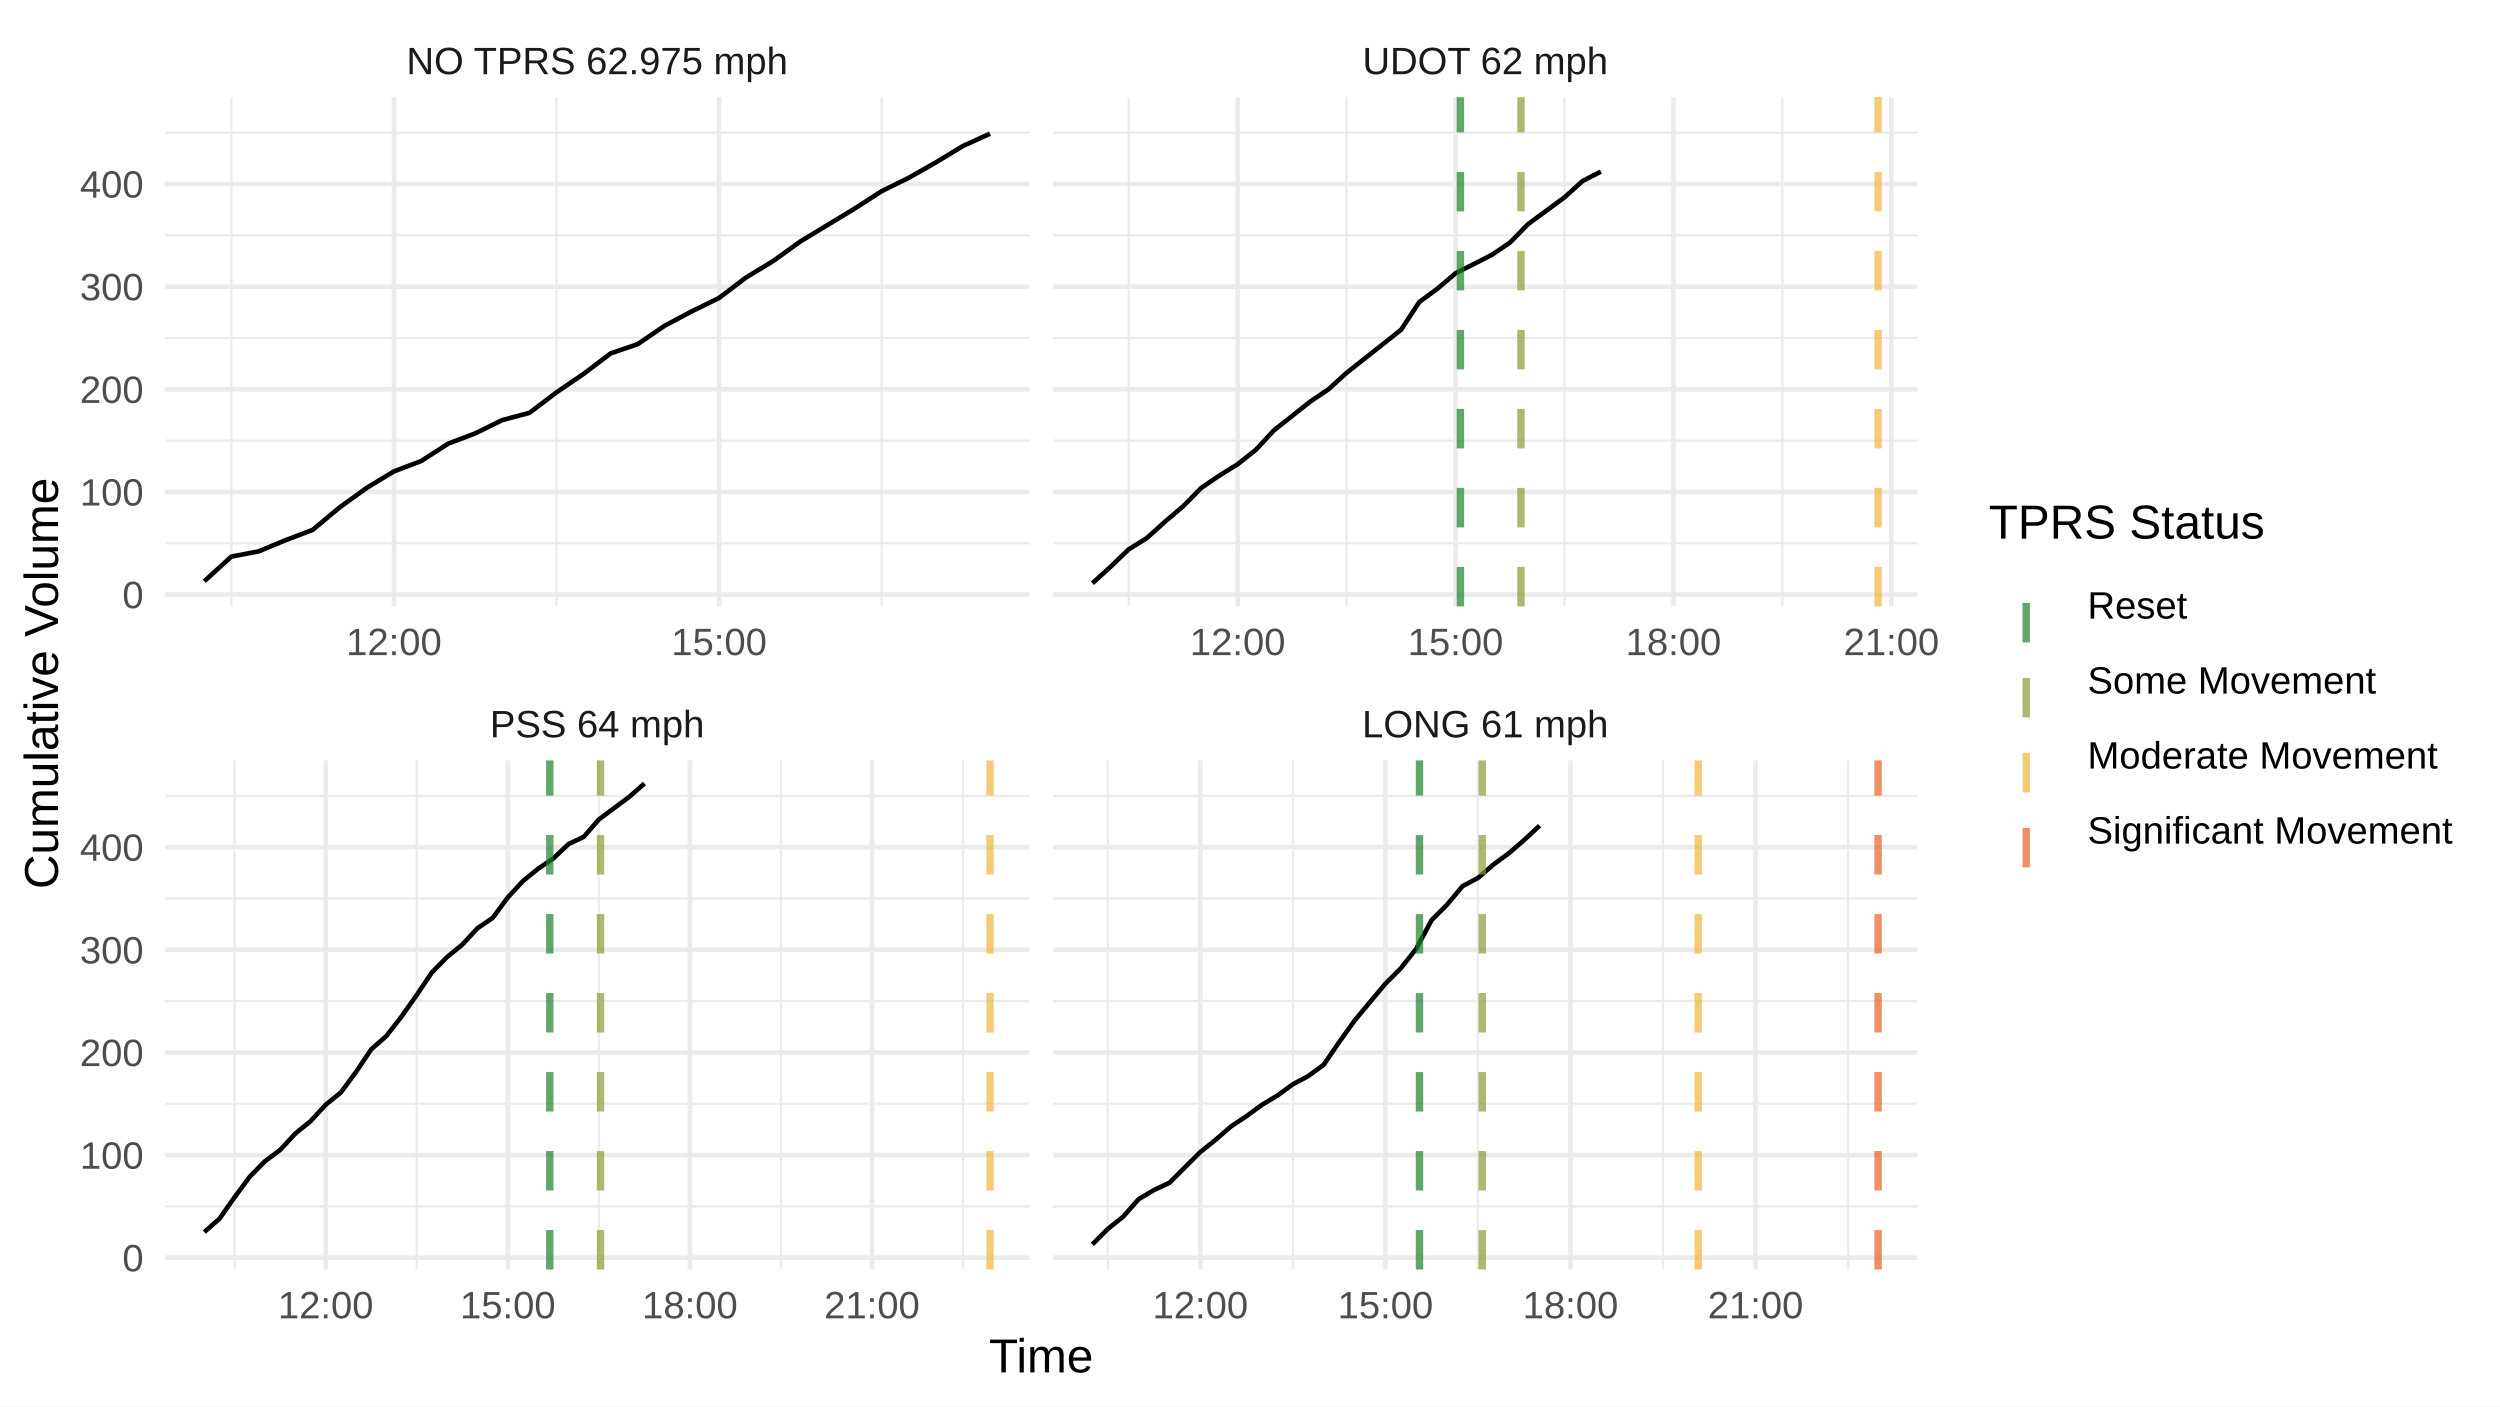
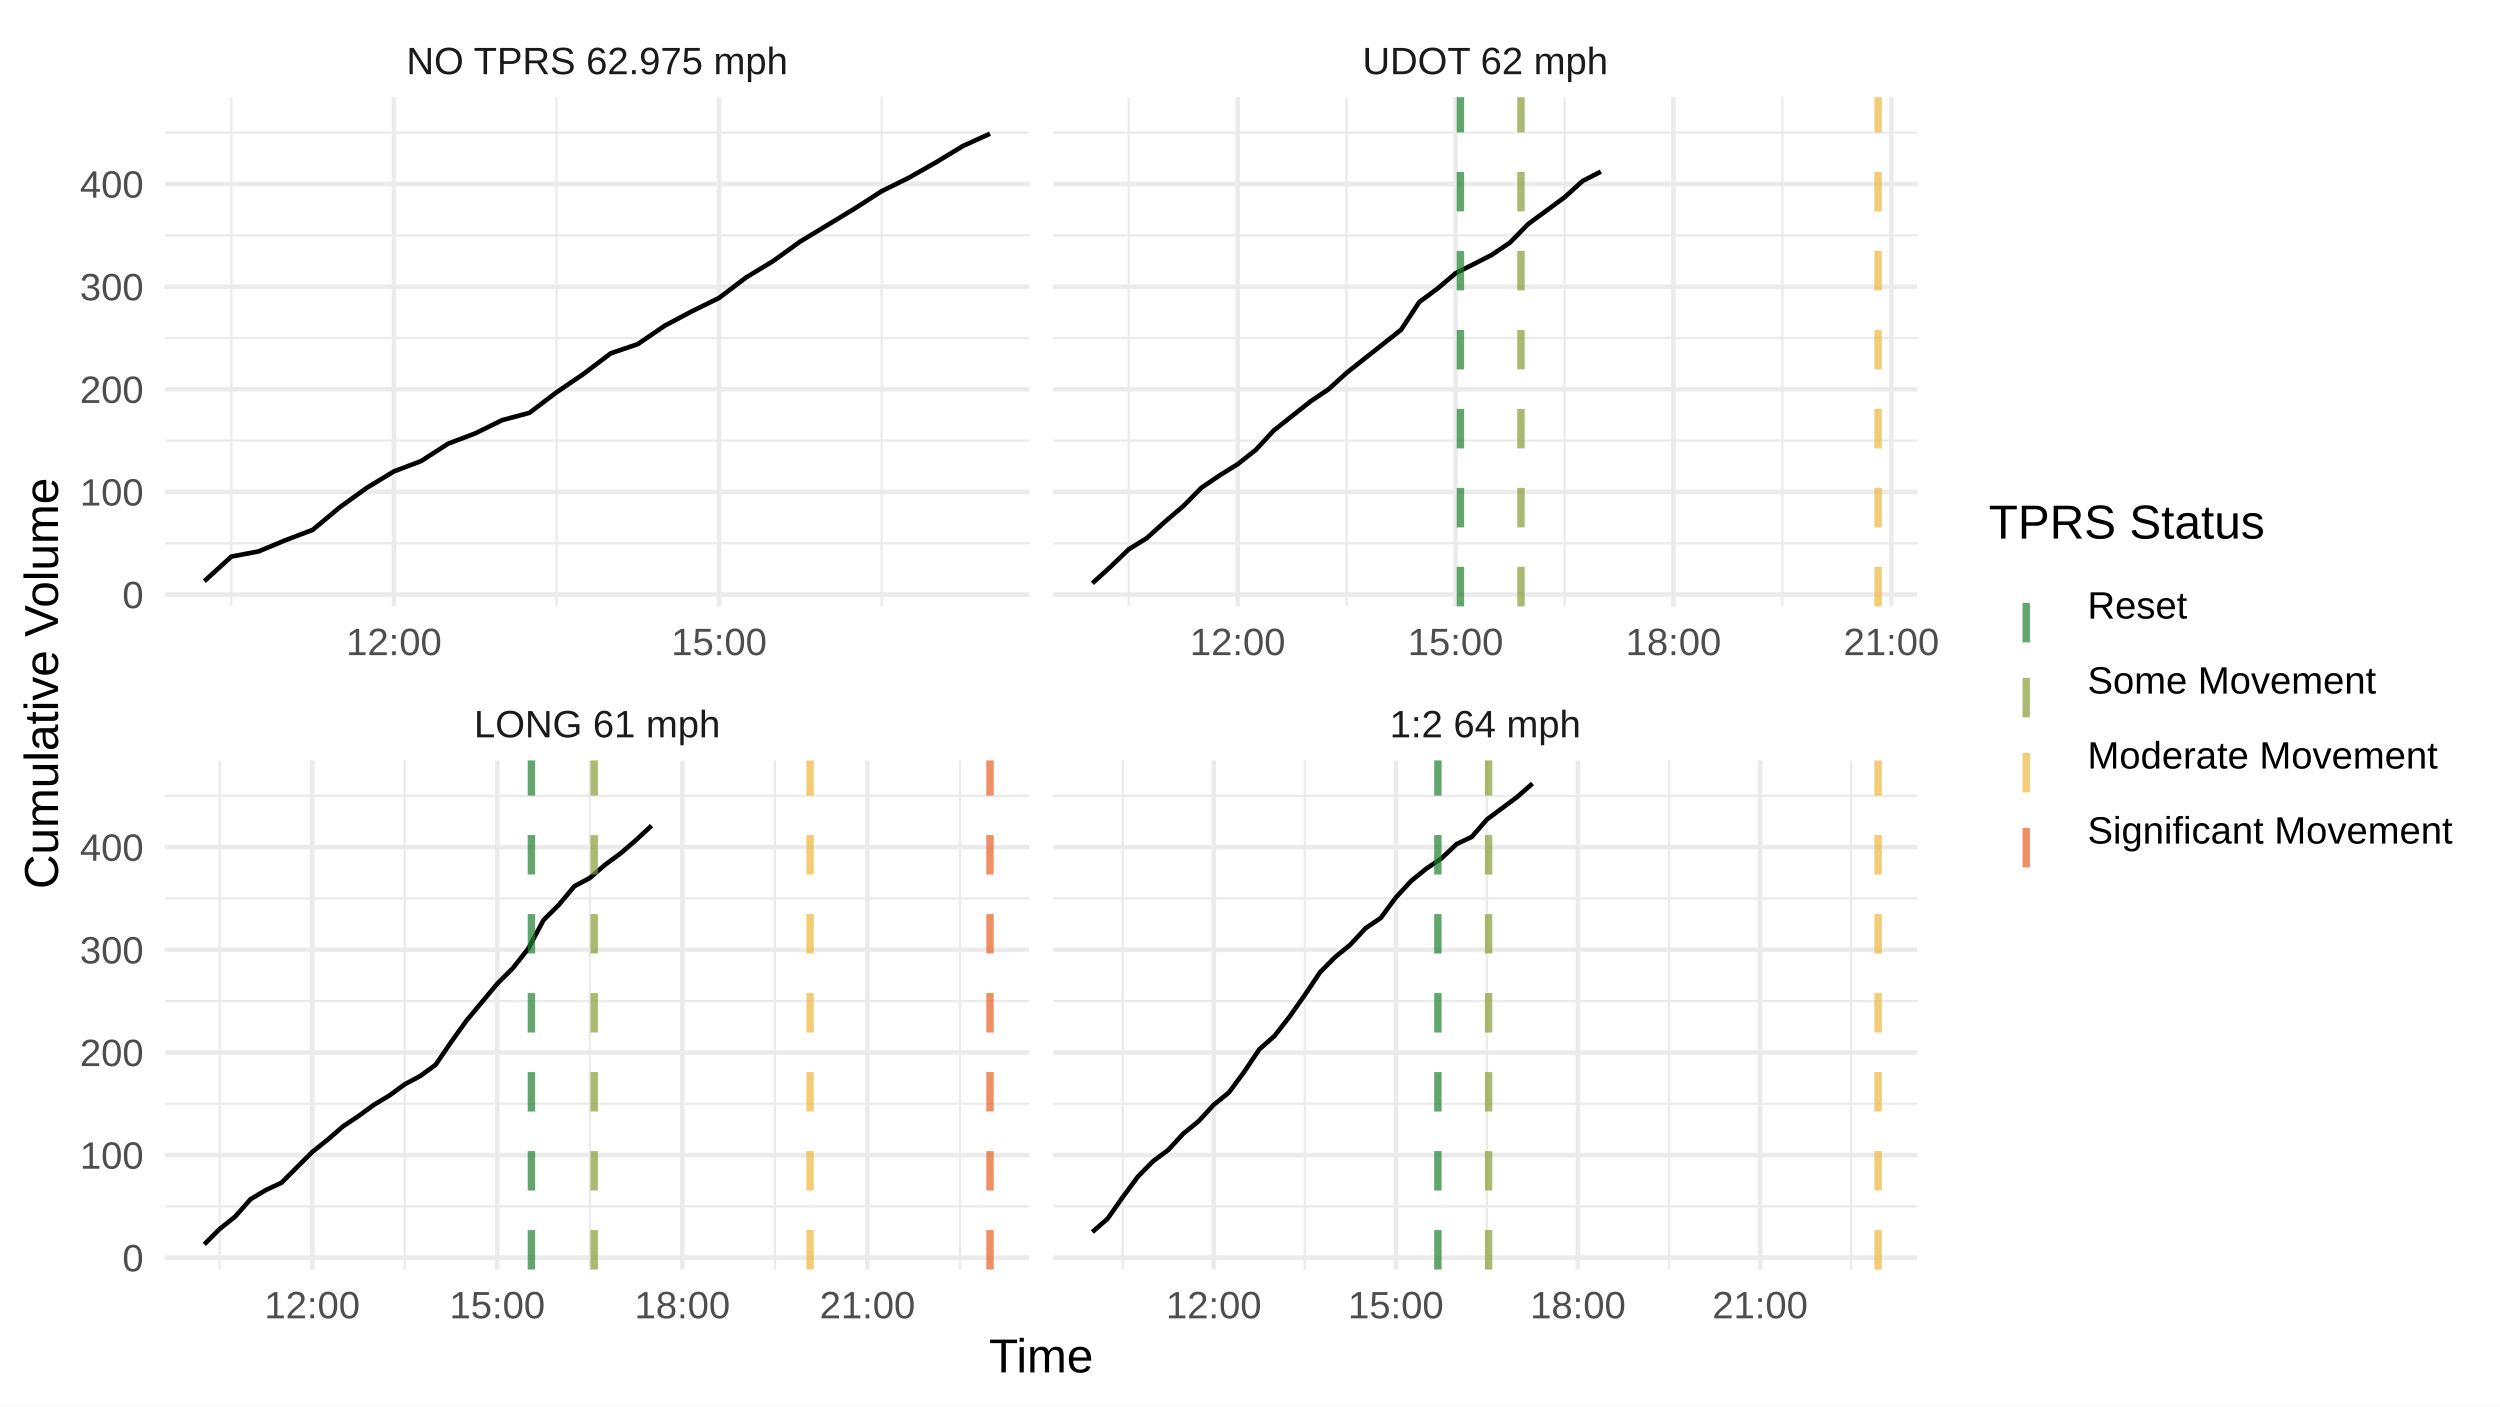
<svg xmlns="http://www.w3.org/2000/svg" width="576.00pt" height="324.00pt" viewBox="0 0 576.00 324.00">
  <g class="svglite">
    <defs>
      <style type="text/css">
    .svglite line, .svglite polyline, .svglite polygon, .svglite path, .svglite rect, .svglite circle {
      fill: none;
      stroke: #000000;
      stroke-linecap: round;
      stroke-linejoin: round;
      stroke-miterlimit: 10.00;
    }
    .svglite text {
      white-space: pre;
    }
    .svglite g.glyphgroup path {
      fill: inherit;
      stroke: none;
    }
  </style>
    </defs>
    <rect width="100%" height="100%" style="stroke: none; fill: #FFFFFF;" />
    <defs>
      <clipPath id="cpMC4wMHw1NzYuMDB8MC4wMHwzMjQuMDA=">
        <rect x="0.00" y="0.00" width="576.00" height="324.00" />
      </clipPath>
    </defs>
    <g clip-path="url(#cpMC4wMHw1NzYuMDB8MC4wMHwzMjQuMDA=)">
      <rect x="0.00" y="0" width="576.00" height="324.00" style="stroke-width: 1.07; stroke: none; fill: #FFFFFF;" />
    </g>
    <defs>
      <clipPath id="cpMzguMDJ8MjM3LjE1fDIyLjQwfDEzOS43MQ==">
        <rect x="38.02" y="22.40" width="199.13" height="117.31" />
      </clipPath>
    </defs>
    <g clip-path="url(#cpMzguMDJ8MjM3LjE1fDIyLjQwfDEzOS43MQ==)">
      <polyline points="38.02,125.16 237.15,125.16 " style="stroke-width: 0.53; stroke: #EBEBEB; stroke-linecap: butt;" />
      <polyline points="38.02,101.51 237.15,101.51 " style="stroke-width: 0.53; stroke: #EBEBEB; stroke-linecap: butt;" />
      <polyline points="38.02,77.86 237.15,77.86 " style="stroke-width: 0.53; stroke: #EBEBEB; stroke-linecap: butt;" />
      <polyline points="38.02,54.21 237.15,54.21 " style="stroke-width: 0.53; stroke: #EBEBEB; stroke-linecap: butt;" />
      <polyline points="38.02,30.57 237.15,30.57 " style="stroke-width: 0.53; stroke: #EBEBEB; stroke-linecap: butt;" />
      <polyline points="53.31,139.71 53.31,22.40 " style="stroke-width: 0.53; stroke: #EBEBEB; stroke-linecap: butt;" />
      <polyline points="128.22,139.71 128.22,22.40 " style="stroke-width: 0.53; stroke: #EBEBEB; stroke-linecap: butt;" />
      <polyline points="203.13,139.71 203.13,22.40 " style="stroke-width: 0.53; stroke: #EBEBEB; stroke-linecap: butt;" />
      <polyline points="38.02,136.98 237.15,136.98 " style="stroke-width: 1.07; stroke: #EBEBEB; stroke-linecap: butt;" />
      <polyline points="38.02,113.33 237.15,113.33 " style="stroke-width: 1.07; stroke: #EBEBEB; stroke-linecap: butt;" />
      <polyline points="38.02,89.69 237.15,89.69 " style="stroke-width: 1.07; stroke: #EBEBEB; stroke-linecap: butt;" />
      <polyline points="38.02,66.04 237.15,66.04 " style="stroke-width: 1.07; stroke: #EBEBEB; stroke-linecap: butt;" />
      <polyline points="38.02,42.39 237.15,42.39 " style="stroke-width: 1.07; stroke: #EBEBEB; stroke-linecap: butt;" />
      <polyline points="90.77,139.71 90.77,22.40 " style="stroke-width: 1.07; stroke: #EBEBEB; stroke-linecap: butt;" />
      <polyline points="165.68,139.71 165.68,22.40 " style="stroke-width: 1.07; stroke: #EBEBEB; stroke-linecap: butt;" />
      <polyline points="47.07,133.91 53.31,128.23 59.55,127.05 65.80,124.45 72.04,122.08 78.28,116.88 84.52,112.39 90.77,108.60 97.01,106.24 103.25,102.22 109.49,99.85 115.74,96.78 121.98,95.12 128.22,90.39 134.46,86.14 140.71,81.41 146.95,79.28 153.19,75.02 159.43,71.71 165.68,68.64 171.92,63.91 178.16,60.13 184.40,55.63 190.65,51.85 196.89,48.07 203.13,44.05 209.37,40.97 215.62,37.42 221.86,33.64 228.10,30.80 " style="stroke-width: 1.07; stroke-linecap: butt;" />
    </g>
    <g clip-path="url(#cpMC4wMHw1NzYuMDB8MC4wMHwzMjQuMDA=)">
</g>
    <defs>
      <clipPath id="cpMzguMDJ8MjM3LjE1fDE3NS4xOXwyOTIuNTA=">
        <rect x="38.02" y="175.19" width="199.13" height="117.31" />
      </clipPath>
    </defs>
    <g clip-path="url(#cpMzguMDJ8MjM3LjE1fDE3NS4xOXwyOTIuNTA=)">
      <polyline points="38.02,277.95 237.15,277.95 " style="stroke-width: 0.53; stroke: #EBEBEB; stroke-linecap: butt;" />
      <polyline points="38.02,254.30 237.15,254.30 " style="stroke-width: 0.53; stroke: #EBEBEB; stroke-linecap: butt;" />
      <polyline points="38.02,230.65 237.15,230.65 " style="stroke-width: 0.53; stroke: #EBEBEB; stroke-linecap: butt;" />
      <polyline points="38.02,207.01 237.15,207.01 " style="stroke-width: 0.53; stroke: #EBEBEB; stroke-linecap: butt;" />
      <polyline points="38.02,183.36 237.15,183.36 " style="stroke-width: 0.53; stroke: #EBEBEB; stroke-linecap: butt;" />
-       <polyline points="54.06,292.50 54.06,175.19 " style="stroke-width: 0.53; stroke: #EBEBEB; stroke-linecap: butt;" />
-       <polyline points="96.02,292.50 96.02,175.19 " style="stroke-width: 0.53; stroke: #EBEBEB; stroke-linecap: butt;" />
-       <polyline points="137.98,292.50 137.98,175.19 " style="stroke-width: 0.53; stroke: #EBEBEB; stroke-linecap: butt;" />
-       <polyline points="179.93,292.50 179.93,175.19 " style="stroke-width: 0.53; stroke: #EBEBEB; stroke-linecap: butt;" />
-       <polyline points="221.89,292.50 221.89,175.19 " style="stroke-width: 0.53; stroke: #EBEBEB; stroke-linecap: butt;" />
+       <polyline points="50.62,292.50 50.62,175.19 " style="stroke-width: 0.53; stroke: #EBEBEB; stroke-linecap: butt;" />
+       <polyline points="93.26,292.50 93.26,175.19 " style="stroke-width: 0.53; stroke: #EBEBEB; stroke-linecap: butt;" />
+       <polyline points="135.90,292.50 135.90,175.19 " style="stroke-width: 0.53; stroke: #EBEBEB; stroke-linecap: butt;" />
+       <polyline points="178.54,292.50 178.54,175.19 " style="stroke-width: 0.53; stroke: #EBEBEB; stroke-linecap: butt;" />
+       <polyline points="221.18,292.50 221.18,175.19 " style="stroke-width: 0.53; stroke: #EBEBEB; stroke-linecap: butt;" />
      <polyline points="38.02,289.77 237.15,289.77 " style="stroke-width: 1.07; stroke: #EBEBEB; stroke-linecap: butt;" />
      <polyline points="38.02,266.13 237.15,266.13 " style="stroke-width: 1.07; stroke: #EBEBEB; stroke-linecap: butt;" />
      <polyline points="38.02,242.48 237.15,242.48 " style="stroke-width: 1.07; stroke: #EBEBEB; stroke-linecap: butt;" />
      <polyline points="38.02,218.83 237.15,218.83 " style="stroke-width: 1.07; stroke: #EBEBEB; stroke-linecap: butt;" />
      <polyline points="38.02,195.18 237.15,195.18 " style="stroke-width: 1.07; stroke: #EBEBEB; stroke-linecap: butt;" />
-       <polyline points="75.04,292.50 75.04,175.19 " style="stroke-width: 1.07; stroke: #EBEBEB; stroke-linecap: butt;" />
-       <polyline points="117.00,292.50 117.00,175.19 " style="stroke-width: 1.07; stroke: #EBEBEB; stroke-linecap: butt;" />
-       <polyline points="158.96,292.50 158.96,175.19 " style="stroke-width: 1.07; stroke: #EBEBEB; stroke-linecap: butt;" />
-       <polyline points="200.91,292.50 200.91,175.19 " style="stroke-width: 1.07; stroke: #EBEBEB; stroke-linecap: butt;" />
-       <polyline points="47.07,283.86 50.57,280.79 54.06,275.82 57.56,271.09 61.06,267.54 64.55,264.94 68.05,261.16 71.54,258.32 75.04,254.54 78.54,251.70 82.03,246.97 85.53,241.77 89.03,238.69 92.52,234.20 96.02,229.24 99.52,224.03 103.01,220.49 106.51,217.65 110.01,213.86 113.50,211.50 117.00,206.77 120.49,202.99 123.99,200.15 127.49,197.78 130.98,194.47 134.48,192.82 137.98,188.80 141.47,186.20 144.97,183.60 148.47,180.52 " style="stroke-width: 1.07; stroke-linecap: butt;" />
-       <line x1="126.67" y1="292.50" x2="126.67" y2="175.19" style="stroke-width: 1.71; stroke: #1E822F; stroke-opacity: 0.70; stroke-dasharray: 9.10,9.10; stroke-linecap: butt;" />
-       <line x1="138.36" y1="292.50" x2="138.36" y2="175.19" style="stroke-width: 1.71; stroke: #879D35; stroke-opacity: 0.70; stroke-dasharray: 9.10,9.10; stroke-linecap: butt;" />
-       <line x1="228.10" y1="292.50" x2="228.10" y2="175.19" style="stroke-width: 1.71; stroke: #F0B73B; stroke-opacity: 0.70; stroke-dasharray: 9.10,9.10; stroke-linecap: butt;" />
+       <polyline points="71.94,292.50 71.94,175.19 " style="stroke-width: 1.07; stroke: #EBEBEB; stroke-linecap: butt;" />
+       <polyline points="114.58,292.50 114.58,175.19 " style="stroke-width: 1.07; stroke: #EBEBEB; stroke-linecap: butt;" />
+       <polyline points="157.22,292.50 157.22,175.19 " style="stroke-width: 1.07; stroke: #EBEBEB; stroke-linecap: butt;" />
+       <polyline points="199.86,292.50 199.86,175.19 " style="stroke-width: 1.07; stroke: #EBEBEB; stroke-linecap: butt;" />
+       <polyline points="47.07,286.70 50.62,283.15 54.18,280.31 57.73,276.29 61.28,274.17 64.84,272.51 68.39,268.96 71.94,265.42 75.50,262.58 79.05,259.50 82.60,257.14 86.16,254.54 89.71,252.41 93.26,249.81 96.82,247.92 100.37,245.32 103.92,240.11 107.48,235.15 111.03,230.89 114.58,226.63 118.14,223.09 121.69,218.59 125.24,211.97 128.80,208.43 132.35,204.17 135.90,202.28 139.46,199.20 143.01,196.60 146.56,193.53 150.12,190.22 " style="stroke-width: 1.07; stroke-linecap: butt;" />
+       <line x1="122.44" y1="292.50" x2="122.44" y2="175.19" style="stroke-width: 1.71; stroke: #1E822F; stroke-opacity: 0.70; stroke-dasharray: 9.10,9.10; stroke-linecap: butt;" />
+       <line x1="136.90" y1="292.50" x2="136.90" y2="175.19" style="stroke-width: 1.71; stroke: #879D35; stroke-opacity: 0.70; stroke-dasharray: 9.10,9.10; stroke-linecap: butt;" />
+       <line x1="186.64" y1="292.50" x2="186.64" y2="175.19" style="stroke-width: 1.71; stroke: #F0B73B; stroke-opacity: 0.70; stroke-dasharray: 9.10,9.10; stroke-linecap: butt;" />
+       <line x1="228.10" y1="292.50" x2="228.10" y2="175.19" style="stroke-width: 1.71; stroke: #E96123; stroke-opacity: 0.70; stroke-dasharray: 9.10,9.10; stroke-linecap: butt;" />
    </g>
    <g clip-path="url(#cpMC4wMHw1NzYuMDB8MC4wMHwzMjQuMDA=)">
</g>
    <defs>
      <clipPath id="cpMjQyLjYzfDQ0MS43N3wyMi40MHwxMzkuNzE=">
        <rect x="242.63" y="22.40" width="199.13" height="117.31" />
      </clipPath>
    </defs>
    <g clip-path="url(#cpMjQyLjYzfDQ0MS43N3wyMi40MHwxMzkuNzE=)">
      <polyline points="242.63,125.16 441.77,125.16 " style="stroke-width: 0.53; stroke: #EBEBEB; stroke-linecap: butt;" />
      <polyline points="242.63,101.51 441.77,101.51 " style="stroke-width: 0.53; stroke: #EBEBEB; stroke-linecap: butt;" />
      <polyline points="242.63,77.86 441.77,77.86 " style="stroke-width: 0.53; stroke: #EBEBEB; stroke-linecap: butt;" />
      <polyline points="242.63,54.21 441.77,54.21 " style="stroke-width: 0.53; stroke: #EBEBEB; stroke-linecap: butt;" />
      <polyline points="242.63,30.57 441.77,30.57 " style="stroke-width: 0.53; stroke: #EBEBEB; stroke-linecap: butt;" />
      <polyline points="260.05,139.71 260.05,22.40 " style="stroke-width: 0.53; stroke: #EBEBEB; stroke-linecap: butt;" />
      <polyline points="310.26,139.71 310.26,22.40 " style="stroke-width: 0.53; stroke: #EBEBEB; stroke-linecap: butt;" />
      <polyline points="360.47,139.71 360.47,22.40 " style="stroke-width: 0.53; stroke: #EBEBEB; stroke-linecap: butt;" />
      <polyline points="410.68,139.71 410.68,22.40 " style="stroke-width: 0.53; stroke: #EBEBEB; stroke-linecap: butt;" />
      <polyline points="242.63,136.98 441.77,136.98 " style="stroke-width: 1.07; stroke: #EBEBEB; stroke-linecap: butt;" />
      <polyline points="242.63,113.33 441.77,113.33 " style="stroke-width: 1.07; stroke: #EBEBEB; stroke-linecap: butt;" />
      <polyline points="242.63,89.69 441.77,89.69 " style="stroke-width: 1.07; stroke: #EBEBEB; stroke-linecap: butt;" />
      <polyline points="242.63,66.04 441.77,66.04 " style="stroke-width: 1.07; stroke: #EBEBEB; stroke-linecap: butt;" />
      <polyline points="242.63,42.39 441.77,42.39 " style="stroke-width: 1.07; stroke: #EBEBEB; stroke-linecap: butt;" />
      <polyline points="285.16,139.71 285.16,22.40 " style="stroke-width: 1.07; stroke: #EBEBEB; stroke-linecap: butt;" />
      <polyline points="335.36,139.71 335.36,22.40 " style="stroke-width: 1.07; stroke: #EBEBEB; stroke-linecap: butt;" />
      <polyline points="385.57,139.71 385.57,22.40 " style="stroke-width: 1.07; stroke: #EBEBEB; stroke-linecap: butt;" />
      <polyline points="435.78,139.71 435.78,22.40 " style="stroke-width: 1.07; stroke: #EBEBEB; stroke-linecap: butt;" />
      <polyline points="251.68,134.38 255.87,130.59 260.05,126.57 264.23,123.97 268.42,120.19 272.60,116.64 276.79,112.39 280.97,109.55 285.16,106.95 289.34,103.64 293.52,99.14 297.71,95.83 301.89,92.52 306.08,89.69 310.26,85.90 314.44,82.59 318.63,79.28 322.81,75.97 327.00,69.59 331.18,66.51 335.36,62.96 339.55,60.84 343.73,58.71 347.92,55.87 352.10,51.61 356.28,48.54 360.47,45.46 364.65,41.68 368.84,39.55 " style="stroke-width: 1.07; stroke-linecap: butt;" />
      <line x1="336.48" y1="139.71" x2="336.48" y2="22.40" style="stroke-width: 1.71; stroke: #1E822F; stroke-opacity: 0.70; stroke-dasharray: 9.10,9.10; stroke-linecap: butt;" />
      <line x1="350.43" y1="139.71" x2="350.43" y2="22.40" style="stroke-width: 1.71; stroke: #879D35; stroke-opacity: 0.70; stroke-dasharray: 9.10,9.10; stroke-linecap: butt;" />
      <line x1="432.71" y1="139.71" x2="432.71" y2="22.40" style="stroke-width: 1.71; stroke: #F0B73B; stroke-opacity: 0.70; stroke-dasharray: 9.10,9.10; stroke-linecap: butt;" />
    </g>
    <g clip-path="url(#cpMC4wMHw1NzYuMDB8MC4wMHwzMjQuMDA=)">
</g>
    <defs>
      <clipPath id="cpMjQyLjYzfDQ0MS43N3wxNzUuMTl8MjkyLjUw">
        <rect x="242.63" y="175.19" width="199.13" height="117.31" />
      </clipPath>
    </defs>
    <g clip-path="url(#cpMjQyLjYzfDQ0MS43N3wxNzUuMTl8MjkyLjUw)">
      <polyline points="242.63,277.95 441.77,277.95 " style="stroke-width: 0.53; stroke: #EBEBEB; stroke-linecap: butt;" />
      <polyline points="242.63,254.30 441.77,254.30 " style="stroke-width: 0.53; stroke: #EBEBEB; stroke-linecap: butt;" />
      <polyline points="242.63,230.65 441.77,230.65 " style="stroke-width: 0.53; stroke: #EBEBEB; stroke-linecap: butt;" />
      <polyline points="242.63,207.01 441.77,207.01 " style="stroke-width: 0.53; stroke: #EBEBEB; stroke-linecap: butt;" />
      <polyline points="242.63,183.36 441.77,183.36 " style="stroke-width: 0.53; stroke: #EBEBEB; stroke-linecap: butt;" />
-       <polyline points="255.24,292.50 255.24,175.19 " style="stroke-width: 0.53; stroke: #EBEBEB; stroke-linecap: butt;" />
-       <polyline points="297.88,292.50 297.88,175.19 " style="stroke-width: 0.53; stroke: #EBEBEB; stroke-linecap: butt;" />
-       <polyline points="340.52,292.50 340.52,175.19 " style="stroke-width: 0.53; stroke: #EBEBEB; stroke-linecap: butt;" />
-       <polyline points="383.16,292.50 383.16,175.19 " style="stroke-width: 0.53; stroke: #EBEBEB; stroke-linecap: butt;" />
-       <polyline points="425.80,292.50 425.80,175.19 " style="stroke-width: 0.53; stroke: #EBEBEB; stroke-linecap: butt;" />
+       <polyline points="258.68,292.50 258.68,175.19 " style="stroke-width: 0.53; stroke: #EBEBEB; stroke-linecap: butt;" />
+       <polyline points="300.63,292.50 300.63,175.19 " style="stroke-width: 0.53; stroke: #EBEBEB; stroke-linecap: butt;" />
+       <polyline points="342.59,292.50 342.59,175.19 " style="stroke-width: 0.53; stroke: #EBEBEB; stroke-linecap: butt;" />
+       <polyline points="384.55,292.50 384.55,175.19 " style="stroke-width: 0.53; stroke: #EBEBEB; stroke-linecap: butt;" />
+       <polyline points="426.51,292.50 426.51,175.19 " style="stroke-width: 0.53; stroke: #EBEBEB; stroke-linecap: butt;" />
      <polyline points="242.63,289.77 441.77,289.77 " style="stroke-width: 1.07; stroke: #EBEBEB; stroke-linecap: butt;" />
      <polyline points="242.63,266.13 441.77,266.13 " style="stroke-width: 1.07; stroke: #EBEBEB; stroke-linecap: butt;" />
      <polyline points="242.63,242.48 441.77,242.48 " style="stroke-width: 1.07; stroke: #EBEBEB; stroke-linecap: butt;" />
      <polyline points="242.63,218.83 441.77,218.83 " style="stroke-width: 1.07; stroke: #EBEBEB; stroke-linecap: butt;" />
      <polyline points="242.63,195.18 441.77,195.18 " style="stroke-width: 1.07; stroke: #EBEBEB; stroke-linecap: butt;" />
-       <polyline points="276.56,292.50 276.56,175.19 " style="stroke-width: 1.07; stroke: #EBEBEB; stroke-linecap: butt;" />
-       <polyline points="319.20,292.50 319.20,175.19 " style="stroke-width: 1.07; stroke: #EBEBEB; stroke-linecap: butt;" />
-       <polyline points="361.84,292.50 361.84,175.19 " style="stroke-width: 1.07; stroke: #EBEBEB; stroke-linecap: butt;" />
-       <polyline points="404.48,292.50 404.48,175.19 " style="stroke-width: 1.07; stroke: #EBEBEB; stroke-linecap: butt;" />
-       <polyline points="251.68,286.70 255.24,283.15 258.79,280.31 262.34,276.29 265.90,274.17 269.45,272.51 273.00,268.96 276.56,265.42 280.11,262.58 283.66,259.50 287.22,257.14 290.77,254.54 294.32,252.41 297.88,249.81 301.43,247.92 304.98,245.32 308.54,240.11 312.09,235.15 315.64,230.89 319.20,226.63 322.75,223.09 326.30,218.59 329.86,211.97 333.41,208.43 336.96,204.17 340.52,202.28 344.07,199.20 347.62,196.60 351.18,193.53 354.73,190.22 " style="stroke-width: 1.07; stroke-linecap: butt;" />
-       <line x1="327.05" y1="292.50" x2="327.05" y2="175.19" style="stroke-width: 1.71; stroke: #1E822F; stroke-opacity: 0.70; stroke-dasharray: 9.10,9.10; stroke-linecap: butt;" />
-       <line x1="341.51" y1="292.50" x2="341.51" y2="175.19" style="stroke-width: 1.71; stroke: #879D35; stroke-opacity: 0.70; stroke-dasharray: 9.10,9.10; stroke-linecap: butt;" />
-       <line x1="391.26" y1="292.50" x2="391.26" y2="175.19" style="stroke-width: 1.71; stroke: #F0B73B; stroke-opacity: 0.70; stroke-dasharray: 9.10,9.10; stroke-linecap: butt;" />
-       <line x1="432.71" y1="292.50" x2="432.71" y2="175.19" style="stroke-width: 1.71; stroke: #E96123; stroke-opacity: 0.70; stroke-dasharray: 9.10,9.10; stroke-linecap: butt;" />
+       <polyline points="279.65,292.50 279.65,175.19 " style="stroke-width: 1.07; stroke: #EBEBEB; stroke-linecap: butt;" />
+       <polyline points="321.61,292.50 321.61,175.19 " style="stroke-width: 1.07; stroke: #EBEBEB; stroke-linecap: butt;" />
+       <polyline points="363.57,292.50 363.57,175.19 " style="stroke-width: 1.07; stroke: #EBEBEB; stroke-linecap: butt;" />
+       <polyline points="405.53,292.50 405.53,175.19 " style="stroke-width: 1.07; stroke: #EBEBEB; stroke-linecap: butt;" />
+       <polyline points="251.68,283.86 255.18,280.79 258.68,275.82 262.17,271.09 265.67,267.54 269.17,264.94 272.66,261.16 276.16,258.32 279.65,254.54 283.15,251.70 286.65,246.97 290.14,241.77 293.64,238.69 297.14,234.20 300.63,229.24 304.13,224.03 307.63,220.49 311.12,217.65 314.62,213.86 318.12,211.50 321.61,206.77 325.11,202.99 328.60,200.15 332.10,197.78 335.60,194.47 339.09,192.82 342.59,188.80 346.09,186.20 349.58,183.60 353.08,180.52 " style="stroke-width: 1.07; stroke-linecap: butt;" />
+       <line x1="331.29" y1="292.50" x2="331.29" y2="175.19" style="stroke-width: 1.71; stroke: #1E822F; stroke-opacity: 0.70; stroke-dasharray: 9.10,9.10; stroke-linecap: butt;" />
+       <line x1="342.97" y1="292.50" x2="342.97" y2="175.19" style="stroke-width: 1.71; stroke: #879D35; stroke-opacity: 0.70; stroke-dasharray: 9.10,9.10; stroke-linecap: butt;" />
+       <line x1="432.71" y1="292.50" x2="432.71" y2="175.19" style="stroke-width: 1.71; stroke: #F0B73B; stroke-opacity: 0.70; stroke-dasharray: 9.10,9.10; stroke-linecap: butt;" />
    </g>
    <g clip-path="url(#cpMC4wMHw1NzYuMDB8MC4wMHwzMjQuMDA=)">
</g>
    <defs>
      <clipPath id="cpMzguMDJ8MjM3LjE1fDE1OC4yN3wxNzUuMTk=">
        <rect x="38.02" y="158.27" width="199.13" height="16.92" />
      </clipPath>
    </defs>
    <g clip-path="url(#cpMzguMDJ8MjM3LjE1fDE1OC4yN3wxNzUuMTk=)">
-       <text x="137.58" y="169.88" text-anchor="middle" style="font-size: 8.80px;fill: #1A1A1A; font-family: &quot;Arial&quot;;" textLength="49.39px" lengthAdjust="spacingAndGlyphs">PSS 64 mph</text>
+       <text x="137.58" y="169.88" text-anchor="middle" style="font-size: 8.80px;fill: #1A1A1A; font-family: &quot;Arial&quot;;" textLength="56.70px" lengthAdjust="spacingAndGlyphs">LONG 61 mph</text>
    </g>
    <g clip-path="url(#cpMC4wMHw1NzYuMDB8MC4wMHwzMjQuMDA=)">
</g>
    <defs>
      <clipPath id="cpMjQyLjYzfDQ0MS43N3wxNTguMjd8MTc1LjE5">
        <rect x="242.63" y="158.27" width="199.13" height="16.92" />
      </clipPath>
    </defs>
    <g clip-path="url(#cpMjQyLjYzfDQ0MS43N3wxNTguMjd8MTc1LjE5)">
-       <text x="342.20" y="169.88" text-anchor="middle" style="font-size: 8.80px;fill: #1A1A1A; font-family: &quot;Arial&quot;;" textLength="56.70px" lengthAdjust="spacingAndGlyphs">LONG 61 mph</text>
+       <text x="342.20" y="169.88" text-anchor="middle" style="font-size: 8.80px;fill: #1A1A1A; font-family: &quot;Arial&quot;;" textLength="43.98px" lengthAdjust="spacingAndGlyphs">1:2 64 mph</text>
    </g>
    <g clip-path="url(#cpMC4wMHw1NzYuMDB8MC4wMHwzMjQuMDA=)">
</g>
    <defs>
      <clipPath id="cpMzguMDJ8MjM3LjE1fDUuNDh8MjIuNDA=">
        <rect x="38.02" y="5.48" width="199.13" height="16.92" />
      </clipPath>
    </defs>
    <g clip-path="url(#cpMzguMDJ8MjM3LjE1fDUuNDh8MjIuNDA=)">
      <text x="137.58" y="17.09" text-anchor="middle" style="font-size: 8.80px;fill: #1A1A1A; font-family: &quot;Arial&quot;;" textLength="87.84px" lengthAdjust="spacingAndGlyphs">NO TPRS 62.975 mph</text>
    </g>
    <g clip-path="url(#cpMC4wMHw1NzYuMDB8MC4wMHwzMjQuMDA=)">
</g>
    <defs>
      <clipPath id="cpMjQyLjYzfDQ0MS43N3w1LjQ4fDIyLjQw">
        <rect x="242.63" y="5.48" width="199.13" height="16.92" />
      </clipPath>
    </defs>
    <g clip-path="url(#cpMjQyLjYzfDQ0MS43N3w1LjQ4fDIyLjQw)">
      <text x="342.20" y="17.09" text-anchor="middle" style="font-size: 8.80px;fill: #1A1A1A; font-family: &quot;Arial&quot;;" textLength="56.55px" lengthAdjust="spacingAndGlyphs">UDOT 62 mph</text>
    </g>
    <g clip-path="url(#cpMC4wMHw1NzYuMDB8MC4wMHwzMjQuMDA=)">
-       <text x="75.04" y="303.74" text-anchor="middle" style="font-size: 8.80px;fill: #4D4D4D; font-family: &quot;Arial&quot;;" textLength="22.00px" lengthAdjust="spacingAndGlyphs">12:00</text>
-       <text x="117.00" y="303.74" text-anchor="middle" style="font-size: 8.80px;fill: #4D4D4D; font-family: &quot;Arial&quot;;" textLength="22.00px" lengthAdjust="spacingAndGlyphs">15:00</text>
-       <text x="158.96" y="303.74" text-anchor="middle" style="font-size: 8.80px;fill: #4D4D4D; font-family: &quot;Arial&quot;;" textLength="22.00px" lengthAdjust="spacingAndGlyphs">18:00</text>
-       <text x="200.91" y="303.74" text-anchor="middle" style="font-size: 8.80px;fill: #4D4D4D; font-family: &quot;Arial&quot;;" textLength="22.00px" lengthAdjust="spacingAndGlyphs">21:00</text>
-       <text x="276.56" y="303.74" text-anchor="middle" style="font-size: 8.80px;fill: #4D4D4D; font-family: &quot;Arial&quot;;" textLength="22.00px" lengthAdjust="spacingAndGlyphs">12:00</text>
-       <text x="319.20" y="303.74" text-anchor="middle" style="font-size: 8.80px;fill: #4D4D4D; font-family: &quot;Arial&quot;;" textLength="22.00px" lengthAdjust="spacingAndGlyphs">15:00</text>
-       <text x="361.84" y="303.74" text-anchor="middle" style="font-size: 8.80px;fill: #4D4D4D; font-family: &quot;Arial&quot;;" textLength="22.00px" lengthAdjust="spacingAndGlyphs">18:00</text>
-       <text x="404.48" y="303.74" text-anchor="middle" style="font-size: 8.80px;fill: #4D4D4D; font-family: &quot;Arial&quot;;" textLength="22.00px" lengthAdjust="spacingAndGlyphs">21:00</text>
+       <text x="71.94" y="303.74" text-anchor="middle" style="font-size: 8.80px;fill: #4D4D4D; font-family: &quot;Arial&quot;;" textLength="22.00px" lengthAdjust="spacingAndGlyphs">12:00</text>
+       <text x="114.58" y="303.74" text-anchor="middle" style="font-size: 8.80px;fill: #4D4D4D; font-family: &quot;Arial&quot;;" textLength="22.00px" lengthAdjust="spacingAndGlyphs">15:00</text>
+       <text x="157.22" y="303.74" text-anchor="middle" style="font-size: 8.80px;fill: #4D4D4D; font-family: &quot;Arial&quot;;" textLength="22.00px" lengthAdjust="spacingAndGlyphs">18:00</text>
+       <text x="199.86" y="303.74" text-anchor="middle" style="font-size: 8.80px;fill: #4D4D4D; font-family: &quot;Arial&quot;;" textLength="22.00px" lengthAdjust="spacingAndGlyphs">21:00</text>
+       <text x="279.65" y="303.74" text-anchor="middle" style="font-size: 8.80px;fill: #4D4D4D; font-family: &quot;Arial&quot;;" textLength="22.00px" lengthAdjust="spacingAndGlyphs">12:00</text>
+       <text x="321.61" y="303.74" text-anchor="middle" style="font-size: 8.80px;fill: #4D4D4D; font-family: &quot;Arial&quot;;" textLength="22.00px" lengthAdjust="spacingAndGlyphs">15:00</text>
+       <text x="363.57" y="303.74" text-anchor="middle" style="font-size: 8.80px;fill: #4D4D4D; font-family: &quot;Arial&quot;;" textLength="22.00px" lengthAdjust="spacingAndGlyphs">18:00</text>
+       <text x="405.53" y="303.74" text-anchor="middle" style="font-size: 8.80px;fill: #4D4D4D; font-family: &quot;Arial&quot;;" textLength="22.00px" lengthAdjust="spacingAndGlyphs">21:00</text>
      <text x="90.77" y="150.94" text-anchor="middle" style="font-size: 8.80px;fill: #4D4D4D; font-family: &quot;Arial&quot;;" textLength="22.00px" lengthAdjust="spacingAndGlyphs">12:00</text>
      <text x="165.68" y="150.94" text-anchor="middle" style="font-size: 8.80px;fill: #4D4D4D; font-family: &quot;Arial&quot;;" textLength="22.00px" lengthAdjust="spacingAndGlyphs">15:00</text>
      <text x="285.16" y="150.94" text-anchor="middle" style="font-size: 8.80px;fill: #4D4D4D; font-family: &quot;Arial&quot;;" textLength="22.00px" lengthAdjust="spacingAndGlyphs">12:00</text>
      <text x="335.36" y="150.94" text-anchor="middle" style="font-size: 8.80px;fill: #4D4D4D; font-family: &quot;Arial&quot;;" textLength="22.00px" lengthAdjust="spacingAndGlyphs">15:00</text>
      <text x="385.57" y="150.94" text-anchor="middle" style="font-size: 8.80px;fill: #4D4D4D; font-family: &quot;Arial&quot;;" textLength="22.00px" lengthAdjust="spacingAndGlyphs">18:00</text>
      <text x="435.78" y="150.94" text-anchor="middle" style="font-size: 8.80px;fill: #4D4D4D; font-family: &quot;Arial&quot;;" textLength="22.00px" lengthAdjust="spacingAndGlyphs">21:00</text>
      <text x="33.09" y="140.13" text-anchor="end" style="font-size: 8.80px;fill: #4D4D4D; font-family: &quot;Arial&quot;;" textLength="4.89px" lengthAdjust="spacingAndGlyphs">0</text>
      <text x="33.09" y="116.48" text-anchor="end" style="font-size: 8.80px;fill: #4D4D4D; font-family: &quot;Arial&quot;;" textLength="14.67px" lengthAdjust="spacingAndGlyphs">100</text>
      <text x="33.09" y="92.84" text-anchor="end" style="font-size: 8.80px;fill: #4D4D4D; font-family: &quot;Arial&quot;;" textLength="14.67px" lengthAdjust="spacingAndGlyphs">200</text>
      <text x="33.09" y="69.19" text-anchor="end" style="font-size: 8.80px;fill: #4D4D4D; font-family: &quot;Arial&quot;;" textLength="14.67px" lengthAdjust="spacingAndGlyphs">300</text>
      <text x="33.09" y="45.54" text-anchor="end" style="font-size: 8.80px;fill: #4D4D4D; font-family: &quot;Arial&quot;;" textLength="14.67px" lengthAdjust="spacingAndGlyphs">400</text>
      <text x="33.09" y="292.92" text-anchor="end" style="font-size: 8.80px;fill: #4D4D4D; font-family: &quot;Arial&quot;;" textLength="4.89px" lengthAdjust="spacingAndGlyphs">0</text>
      <text x="33.09" y="269.28" text-anchor="end" style="font-size: 8.80px;fill: #4D4D4D; font-family: &quot;Arial&quot;;" textLength="14.67px" lengthAdjust="spacingAndGlyphs">100</text>
      <text x="33.09" y="245.63" text-anchor="end" style="font-size: 8.80px;fill: #4D4D4D; font-family: &quot;Arial&quot;;" textLength="14.67px" lengthAdjust="spacingAndGlyphs">200</text>
      <text x="33.09" y="221.98" text-anchor="end" style="font-size: 8.80px;fill: #4D4D4D; font-family: &quot;Arial&quot;;" textLength="14.67px" lengthAdjust="spacingAndGlyphs">300</text>
      <text x="33.09" y="198.33" text-anchor="end" style="font-size: 8.80px;fill: #4D4D4D; font-family: &quot;Arial&quot;;" textLength="14.67px" lengthAdjust="spacingAndGlyphs">400</text>
      <text x="239.89" y="316.20" text-anchor="middle" style="font-size: 11.00px; font-family: &quot;Arial&quot;;" textLength="24.03px" lengthAdjust="spacingAndGlyphs">Time</text>
      <text transform="translate(13.36,157.45) rotate(-90)" text-anchor="middle" style="font-size: 11.00px; font-family: &quot;Arial&quot;;" textLength="94.80px" lengthAdjust="spacingAndGlyphs">Cumulative Volume</text>
      <text x="458.20" y="124.09" style="font-size: 11.00px; font-family: &quot;Arial&quot;;" textLength="63.62px" lengthAdjust="spacingAndGlyphs">TPRS Status</text>
      <line x1="466.84" y1="148.01" x2="466.84" y2="130.73" style="stroke-width: 1.71; stroke: #1E822F; stroke-opacity: 0.70; stroke-dasharray: 9.10,9.10; stroke-linecap: butt;" />
      <line x1="466.84" y1="165.29" x2="466.84" y2="148.01" style="stroke-width: 1.71; stroke: #879D35; stroke-opacity: 0.70; stroke-dasharray: 9.10,9.10; stroke-linecap: butt;" />
      <line x1="466.84" y1="182.57" x2="466.84" y2="165.29" style="stroke-width: 1.71; stroke: #F0B73B; stroke-opacity: 0.70; stroke-dasharray: 9.10,9.10; stroke-linecap: butt;" />
      <line x1="466.84" y1="199.85" x2="466.84" y2="182.57" style="stroke-width: 1.71; stroke: #E96123; stroke-opacity: 0.70; stroke-dasharray: 9.10,9.10; stroke-linecap: butt;" />
      <text x="480.96" y="142.52" style="font-size: 8.80px; font-family: &quot;Arial&quot;;" textLength="22.98px" lengthAdjust="spacingAndGlyphs">Reset</text>
      <text x="480.96" y="159.80" style="font-size: 8.80px; font-family: &quot;Arial&quot;;" textLength="66.48px" lengthAdjust="spacingAndGlyphs">Some Movement</text>
      <text x="480.96" y="177.08" style="font-size: 8.80px; font-family: &quot;Arial&quot;;" textLength="80.64px" lengthAdjust="spacingAndGlyphs">Moderate Movement</text>
      <text x="480.96" y="194.36" style="font-size: 8.80px; font-family: &quot;Arial&quot;;" textLength="84.08px" lengthAdjust="spacingAndGlyphs">Significant Movement</text>
    </g>
  </g>
</svg>
